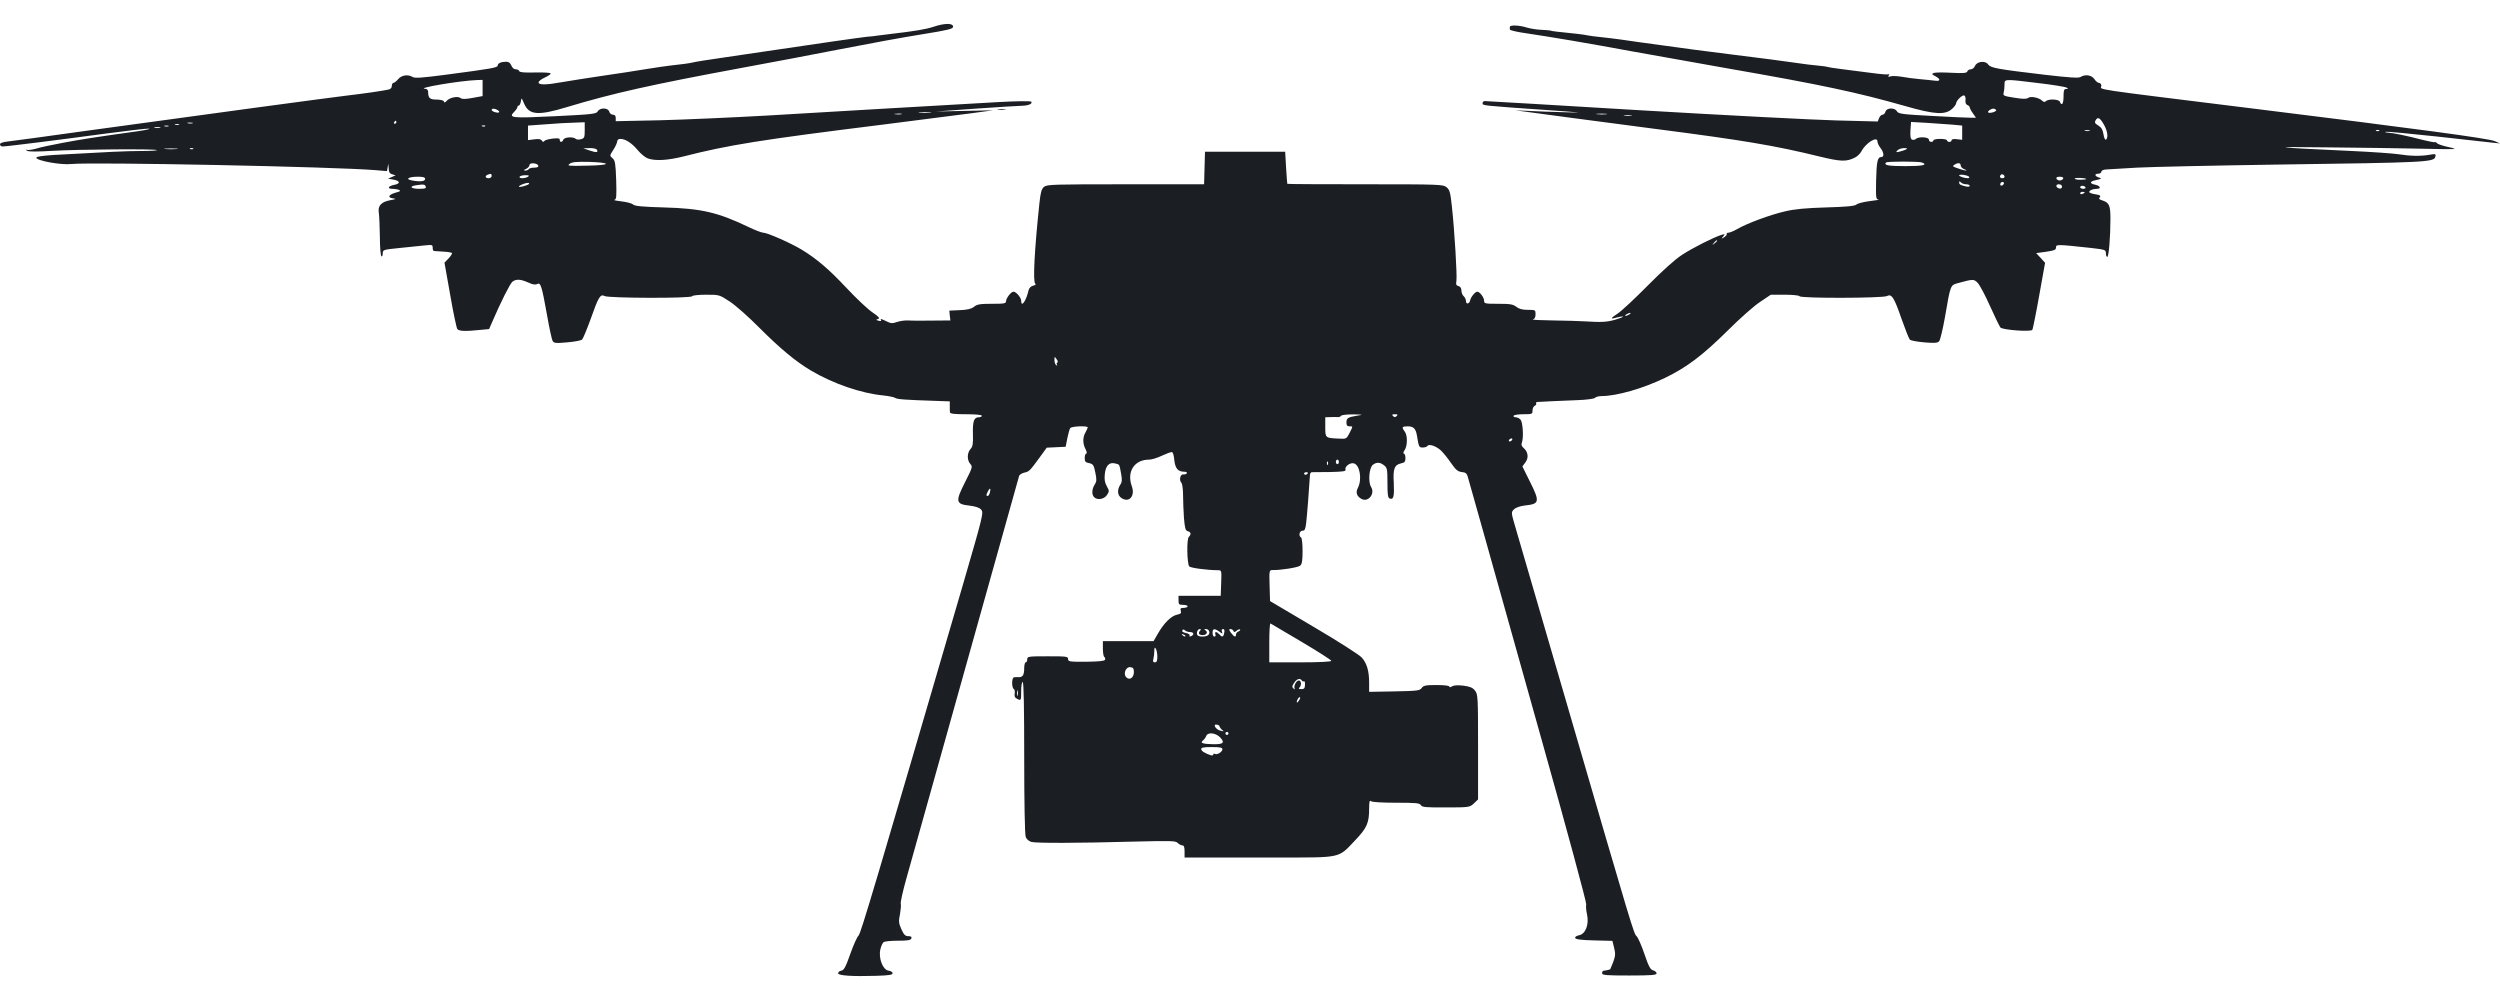
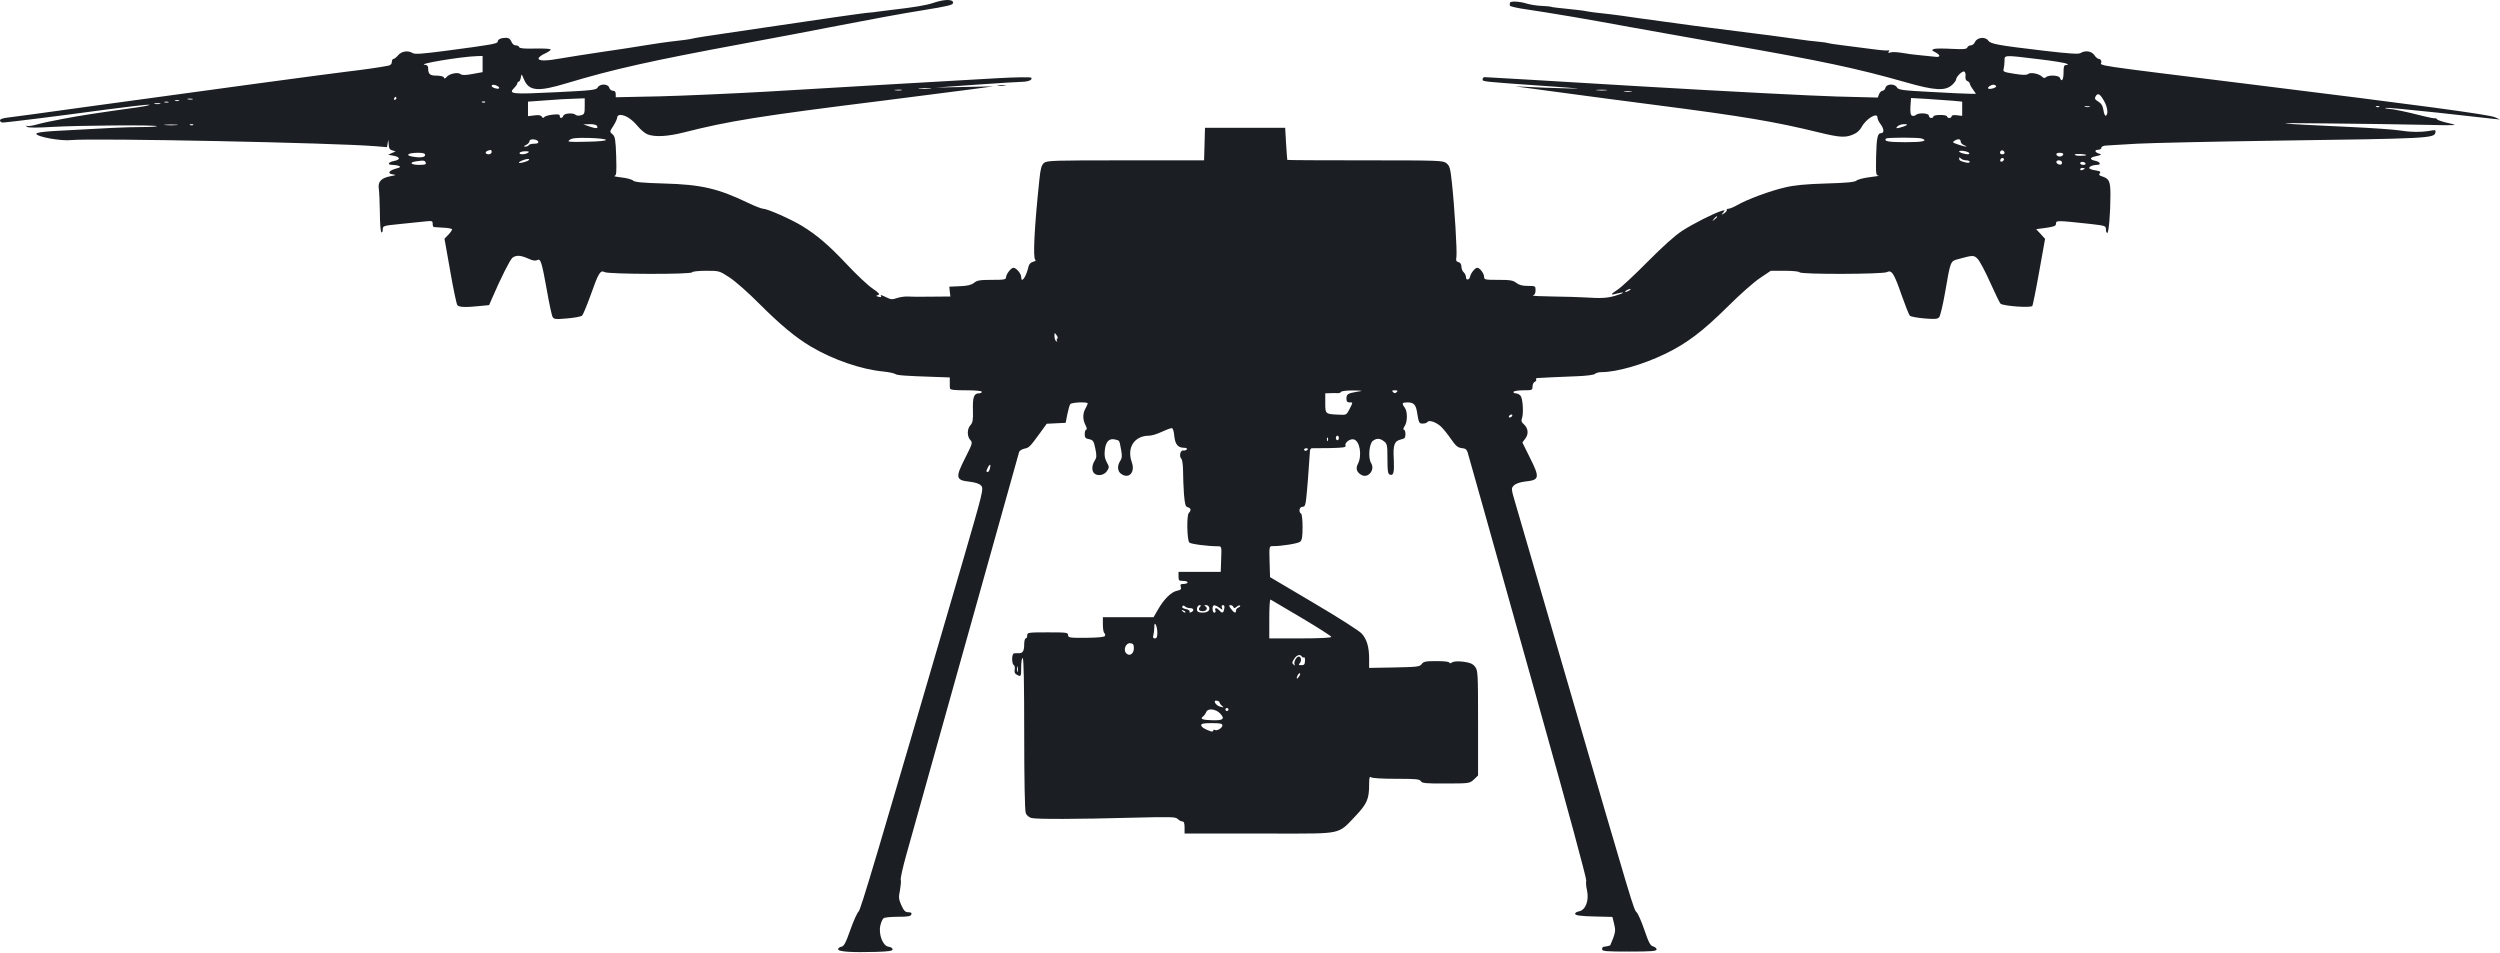
- <svg xmlns="http://www.w3.org/2000/svg" version="1.0" preserveAspectRatio="xMidYMid meet" viewBox="176 720.01 1652.5 629.36" width="250" height="100">
-   <g transform="translate(0,2000) scale(0.1,-0.1)" fill="#1b1e23" stroke="none">
-     <path d="M7930 12781 c-47 -16 -124 -29 -280 -47 -19 -2 -55 -7 -80 -10 -25 -4 -61 -8 -80 -9 -38 -4 -315 -43 -695 -100 -16 -3 -123 -18 -237 -35 -113 -16 -212 -32 -220 -35 -12 -4 -78 -13 -153 -21 -16 -1 -84 -12 -150 -22 -66 -11 -201 -32 -300 -46 -99 -15 -217 -33 -261 -41 -104 -19 -154 -19 -154 -2 0 8 18 22 40 32 22 10 40 22 40 27 0 6 -44 8 -102 7 -72 -2 -103 1 -106 9 -2 7 -12 12 -23 12 -12 0 -23 10 -29 25 -7 17 -17 25 -34 25 -34 0 -56 -10 -56 -25 0 -14 -41 -21 -344 -61 -153 -20 -204 -24 -218 -15 -31 19 -73 13 -96 -14 -12 -14 -26 -25 -32 -25 -5 0 -10 -9 -10 -20 0 -12 -8 -21 -22 -24 -49 -10 -159 -26 -278 -40 -126 -15 -939 -125 -1745 -236 -242 -34 -464 -64 -492 -67 -35 -4 -53 -10 -53 -19 0 -8 8 -14 18 -14 27 0 385 45 687 86 142 19 268 33 280 32 11 -2 -18 -9 -65 -16 -294 -41 -389 -56 -505 -78 -71 -13 -150 -30 -175 -38 -25 -7 -52 -11 -60 -9 -13 4 -13 3 0 -6 10 -6 69 -6 165 0 171 10 683 14 692 5 4 -3 -43 -6 -103 -6 -98 0 -220 -6 -576 -26 -77 -5 -118 -11 -118 -18 0 -20 163 -50 233 -42 136 14 1747 -18 2014 -41 l71 -6 5 29 c4 26 4 25 6 -7 1 -29 6 -38 24 -43 l22 -7 -25 -11 -25 -11 34 -6 c47 -8 50 -27 6 -35 -40 -8 -48 -26 -11 -26 13 0 33 -3 43 -7 14 -6 10 -10 -21 -18 -48 -14 -57 -32 -19 -38 24 -3 22 -5 -16 -12 -61 -11 -85 -37 -77 -84 3 -20 6 -91 7 -159 0 -67 5 -124 10 -128 5 -3 9 6 9 19 0 24 3 25 113 36 61 6 136 14 165 17 48 5 52 4 52 -15 0 -12 3 -21 8 -22 4 0 31 -2 60 -4 29 -1 56 -6 59 -9 4 -3 -6 -19 -21 -35 l-28 -29 38 -214 c20 -117 42 -219 47 -225 11 -14 54 -16 147 -6 l63 6 20 46 c59 137 119 255 134 267 25 19 54 17 104 -5 30 -14 48 -17 60 -10 23 12 30 -12 65 -206 14 -82 31 -158 36 -169 9 -16 18 -18 96 -11 48 4 93 12 100 19 6 6 31 66 55 132 53 150 65 171 94 155 28 -14 569 -16 578 -1 3 6 45 10 93 10 87 0 87 0 157 -46 39 -26 126 -103 194 -172 140 -140 239 -222 341 -283 147 -87 332 -151 480 -165 36 -4 70 -11 77 -16 12 -9 60 -13 275 -20 l86 -3 0 -30 c0 -16 0 -36 1 -42 1 -10 29 -13 106 -13 63 0 105 -4 105 -10 0 -5 -8 -10 -19 -10 -33 0 -42 -24 -40 -109 2 -66 -1 -85 -16 -101 -23 -25 -24 -74 -1 -99 16 -17 14 -23 -35 -120 -65 -128 -62 -145 29 -155 40 -5 65 -13 77 -26 18 -20 14 -35 -119 -493 -576 -1972 -677 -2313 -691 -2323 -8 -6 -33 -60 -54 -120 -31 -88 -43 -110 -60 -112 -11 -2 -21 -9 -21 -17 0 -16 93 -22 256 -17 80 3 104 6 104 17 0 8 -12 15 -26 17 -38 4 -68 81 -55 140 5 22 15 45 23 49 7 5 50 9 94 9 63 0 83 3 88 15 4 11 -2 15 -20 15 -20 0 -29 9 -46 46 -18 41 -19 53 -9 100 5 30 8 60 5 68 -3 8 13 81 36 163 105 376 742 2650 746 2664 2 9 18 19 34 23 32 6 37 11 104 103 l45 62 63 3 62 3 11 56 c6 30 15 61 19 67 8 13 116 17 116 5 -1 -5 -7 -19 -15 -33 -19 -33 -19 -74 0 -110 9 -17 11 -30 5 -30 -5 0 -10 -13 -10 -29 0 -24 5 -30 29 -34 26 -6 31 -12 41 -62 10 -48 9 -60 -4 -80 -19 -29 -21 -66 -4 -83 22 -22 66 -14 85 14 16 24 16 28 -2 60 -13 24 -16 46 -12 80 6 55 29 78 67 69 32 -8 28 -3 40 -65 8 -43 7 -58 -5 -76 -22 -34 -19 -71 8 -88 51 -34 92 14 68 79 -34 96 17 175 115 175 16 0 53 11 82 25 30 14 60 25 67 25 8 0 14 -19 17 -52 6 -56 24 -78 66 -78 13 0 20 -4 17 -10 -4 -6 -14 -9 -23 -8 -20 4 -30 -38 -13 -55 6 -6 11 -43 11 -81 0 -39 3 -108 6 -153 6 -68 10 -82 25 -86 22 -6 24 -21 7 -38 -15 -13 -12 -177 3 -195 8 -10 122 -25 189 -25 25 0 25 0 22 -85 l-3 -84 -140 0 -139 0 0 -30 c0 -27 3 -30 30 -30 17 0 30 -4 30 -10 0 -5 -12 -10 -26 -10 -20 0 -24 -4 -19 -19 5 -15 0 -21 -25 -26 -38 -8 -86 -55 -125 -123 l-30 -52 -167 0 -168 0 0 -49 c0 -28 4 -52 10 -56 5 -3 7 -11 4 -18 -3 -8 -40 -12 -124 -13 -110 -1 -120 1 -120 18 0 17 -11 18 -135 18 -128 0 -135 -1 -135 -20 0 -11 -4 -20 -10 -20 -5 0 -10 -17 -10 -37 0 -46 -9 -61 -35 -61 -11 1 -26 0 -32 -1 -16 -1 -17 -67 -2 -77 6 -3 9 -17 6 -31 -3 -16 1 -27 14 -33 28 -15 29 -14 29 50 0 33 4 60 10 60 7 0 10 -173 10 -499 0 -297 4 -510 10 -525 5 -15 21 -28 37 -33 34 -9 307 -8 675 2 248 6 279 6 293 -9 9 -9 23 -16 31 -16 10 0 14 -12 14 -40 l0 -40 118 0 c64 0 285 0 490 0 435 0 405 -7 519 113 79 83 93 115 93 211 0 46 3 56 13 48 7 -6 74 -10 166 -10 131 0 155 -2 163 -16 7 -13 32 -16 166 -15 155 0 157 1 185 27 l27 26 0 347 c0 332 -1 347 -20 372 -16 20 -33 27 -77 33 -37 4 -63 3 -75 -5 -11 -7 -18 -7 -18 -1 0 6 -34 10 -84 10 -73 0 -87 -3 -99 -20 -12 -17 -28 -19 -180 -22 l-167 -3 0 60 c0 78 -15 129 -49 167 -15 17 -157 108 -317 202 l-289 171 -3 103 c-3 100 -2 102 20 102 56 -1 167 17 182 29 12 10 16 32 16 97 0 45 -4 86 -10 89 -18 11 -11 45 9 45 16 0 20 10 25 53 5 41 19 216 25 318 1 9 7 17 14 16 6 0 60 1 119 1 84 2 106 5 102 15 -8 21 31 50 56 42 39 -12 54 -106 26 -161 -17 -31 -8 -57 24 -74 44 -24 91 35 63 79 -21 33 -13 129 12 147 25 19 48 17 74 -4 20 -15 22 -26 22 -115 0 -80 3 -99 15 -104 25 -10 31 13 27 101 -6 96 4 121 47 131 25 5 30 11 30 36 0 16 -5 29 -11 29 -5 0 -3 10 5 22 20 28 21 98 1 124 -21 28 -18 34 19 34 39 0 54 -14 62 -61 12 -76 14 -79 39 -79 13 0 27 5 30 10 10 16 57 0 89 -29 15 -14 46 -52 67 -83 32 -46 45 -57 71 -60 24 -2 33 -9 39 -28 4 -14 50 -178 103 -365 52 -187 228 -814 391 -1394 163 -579 293 -1061 290 -1071 -3 -10 -1 -39 5 -65 15 -67 -9 -130 -52 -139 -18 -3 -28 -11 -26 -18 3 -9 39 -14 125 -16 l121 -3 11 -45 c10 -39 9 -54 -5 -93 -10 -25 -19 -47 -20 -49 -2 -3 -28 -9 -46 -11 -5 -1 -8 -8 -8 -16 0 -13 27 -15 180 -15 147 0 180 3 180 14 0 8 -10 16 -22 20 -19 4 -30 25 -58 107 -19 57 -43 110 -52 119 -19 18 -19 16 -458 1525 -171 589 -325 1117 -342 1174 -30 102 -30 103 -11 122 12 12 40 22 74 26 96 10 99 24 30 161 l-48 97 20 27 c23 30 18 69 -12 95 -14 12 -17 22 -11 37 12 32 6 132 -9 150 -8 9 -22 16 -33 16 -10 0 -16 5 -13 10 3 6 33 10 66 10 56 0 59 1 59 25 0 14 7 28 15 31 8 4 12 10 9 15 -3 5 1 10 8 10 20 2 141 7 261 12 63 2 113 9 119 15 7 7 26 12 44 12 100 0 274 50 419 120 143 69 247 147 414 312 80 80 177 166 216 191 l70 47 92 0 c50 0 95 -4 98 -10 9 -15 550 -13 577 1 32 17 48 -8 98 -153 24 -68 48 -128 54 -135 6 -6 49 -14 96 -18 70 -6 88 -4 98 8 7 8 24 79 38 158 38 220 35 212 91 227 95 26 100 26 125 1 13 -13 50 -82 82 -154 32 -71 63 -135 69 -142 16 -16 202 -30 211 -15 3 5 24 107 45 226 l39 217 -29 32 -30 32 66 9 c54 8 65 12 65 28 0 22 9 21 233 -3 93 -11 97 -12 97 -35 0 -13 4 -24 9 -24 10 0 21 131 21 251 0 92 -8 108 -58 124 -17 5 -20 10 -12 20 8 10 1 14 -30 19 -22 3 -40 10 -40 15 0 11 25 21 51 21 30 0 22 20 -11 27 -37 7 -39 21 -2 29 45 10 48 12 25 19 -28 9 -30 25 -3 25 11 0 20 6 20 13 0 8 14 14 33 15 17 1 109 6 202 12 94 5 505 14 915 20 1017 14 1051 16 1058 54 4 17 0 18 -39 11 -57 -10 -128 -9 -208 4 -36 5 -173 15 -305 21 -542 25 -565 29 -161 24 215 -2 498 -6 630 -9 236 -5 239 -5 170 11 -38 8 -73 20 -76 25 -3 6 -10 9 -15 7 -5 -1 -38 5 -74 14 -117 30 -204 48 -235 49 -16 1 -23 3 -14 6 8 2 159 -12 335 -31 175 -20 342 -38 369 -41 l50 -5 -34 15 c-39 18 -519 82 -1586 214 -1128 140 -1015 123 -1015 152 0 10 -7 19 -15 19 -8 0 -22 11 -31 25 -18 27 -60 34 -92 14 -13 -8 -73 -4 -237 15 -313 37 -357 45 -373 68 -19 27 -73 21 -87 -9 -5 -13 -18 -23 -28 -23 -10 0 -20 -6 -23 -14 -4 -11 -25 -13 -104 -9 -54 3 -107 3 -117 -1 -16 -7 -15 -9 10 -22 37 -20 34 -35 -5 -29 -18 2 -62 7 -98 10 -36 3 -90 10 -121 16 -31 5 -64 6 -74 2 -14 -5 -16 -3 -10 7 5 7 4 11 -1 7 -5 -3 -56 1 -114 9 -58 7 -145 19 -195 25 -49 6 -93 13 -97 15 -3 2 -33 6 -65 9 -32 3 -87 9 -123 15 -82 12 -271 37 -420 55 -118 14 -385 49 -640 85 -80 12 -161 23 -180 25 -113 12 -147 17 -160 20 -8 2 -40 7 -70 10 -126 13 -165 17 -171 21 -3 1 -30 4 -60 5 -30 1 -73 8 -97 15 -50 16 -112 18 -112 4 0 -5 0 -13 0 -17 -1 -4 34 -13 77 -20 226 -34 430 -69 723 -123 179 -32 469 -84 645 -115 614 -107 852 -158 1165 -247 201 -58 269 -61 315 -18 14 13 25 29 25 35 0 17 40 57 53 52 7 -2 11 -16 9 -30 -2 -18 2 -29 12 -33 9 -3 16 -11 16 -16 0 -5 9 -23 21 -39 l20 -29 -38 0 c-21 0 -136 5 -256 12 -194 10 -219 14 -228 30 -14 26 -69 25 -76 -2 -3 -11 -12 -20 -19 -20 -8 0 -18 -10 -23 -22 l-9 -23 -273 7 c-151 4 -732 34 -1292 67 -560 34 -1025 61 -1033 61 -8 0 -14 -6 -14 -14 0 -16 -11 -15 435 -46 223 -16 243 -18 115 -14 -85 2 -195 6 -245 9 l-90 4 75 -10 c41 -5 172 -23 290 -39 118 -16 375 -50 570 -75 572 -74 782 -109 1075 -181 144 -35 180 -36 237 -7 15 7 34 26 42 41 29 56 106 103 106 65 0 -10 9 -29 20 -43 23 -30 26 -60 5 -60 -25 0 -31 -31 -34 -157 -2 -113 -1 -123 16 -124 10 -1 -15 -5 -56 -10 -41 -5 -81 -15 -90 -23 -12 -10 -63 -15 -201 -19 -133 -4 -209 -11 -271 -26 -97 -22 -253 -80 -316 -117 -23 -13 -49 -24 -58 -24 -9 0 -14 -4 -11 -8 2 -4 -5 -14 -17 -22 -21 -12 -21 -12 -7 5 14 17 13 17 -10 11 -50 -15 -189 -85 -261 -132 -47 -30 -131 -106 -229 -205 -85 -86 -174 -169 -198 -184 -49 -32 -50 -39 -2 -25 19 5 36 8 38 5 2 -2 -21 -11 -51 -20 -55 -16 -92 -18 -202 -11 -33 2 -127 5 -210 6 -82 1 -142 4 -132 7 11 3 17 14 17 34 0 28 -1 29 -51 29 -36 0 -58 6 -76 20 -22 17 -41 20 -119 20 -87 0 -94 1 -94 20 0 22 -29 60 -45 60 -14 0 -42 -34 -47 -56 -4 -25 -28 -30 -28 -6 0 11 -7 25 -15 32 -8 7 -15 24 -15 37 0 16 -7 27 -19 30 -16 4 -18 11 -14 36 5 36 -12 324 -30 490 -10 95 -15 111 -36 128 -22 18 -47 19 -537 19 -283 0 -515 1 -515 3 -1 1 -4 49 -8 107 l-6 105 -265 0 -265 0 -3 -107 -3 -108 -518 0 c-479 0 -520 -1 -540 -17 -17 -15 -23 -36 -31 -113 -33 -312 -43 -517 -27 -527 7 -4 2 -9 -13 -13 -16 -4 -27 -15 -31 -30 -16 -71 -49 -118 -49 -70 0 21 -33 60 -51 60 -16 0 -48 -42 -49 -62 0 -16 -11 -18 -94 -18 -77 0 -98 -3 -118 -20 -18 -14 -44 -20 -94 -22 l-69 -3 3 -32 4 -33 -119 -1 c-65 -1 -137 -1 -160 1 -23 1 -57 -4 -76 -11 -29 -10 -39 -9 -67 5 -38 18 -43 20 -36 7 4 -5 -4 -7 -16 -3 -19 5 -20 6 -4 12 14 4 6 14 -38 44 -31 21 -106 92 -167 157 -120 128 -200 196 -300 257 -73 44 -227 112 -254 112 -10 0 -52 16 -94 36 -206 99 -314 124 -564 131 -140 4 -192 9 -202 19 -8 8 -42 17 -77 21 -35 4 -56 9 -47 10 14 3 15 20 12 131 -4 110 -7 129 -24 144 -20 17 -20 17 6 57 14 22 25 47 25 56 0 8 9 15 20 15 34 0 76 -27 115 -74 20 -24 50 -49 67 -55 50 -18 132 -13 236 13 298 76 503 109 1322 211 245 31 508 65 585 75 l140 19 -190 -4 -190 -4 265 19 c146 10 283 19 305 19 43 1 71 13 62 27 -3 5 -100 4 -224 -3 -422 -24 -1112 -64 -1528 -89 -231 -13 -549 -27 -707 -31 l-288 -6 0 21 c0 15 -6 22 -19 22 -10 0 -21 9 -24 20 -7 27 -62 28 -76 2 -9 -17 -36 -20 -281 -32 -289 -14 -312 -12 -271 29 12 12 21 26 21 31 0 6 4 10 9 10 5 0 11 12 14 28 4 26 4 26 21 -14 33 -77 92 -82 286 -23 303 91 552 147 1156 259 181 33 475 89 654 124 179 35 418 79 533 97 179 29 207 36 207 51 0 24 -56 24 -130 -1z m-2980 -404 l0 -54 -66 -12 c-49 -9 -69 -9 -80 -1 -17 15 -74 3 -92 -19 -10 -12 -15 -13 -18 -3 -3 7 -24 12 -49 12 -44 0 -55 10 -55 51 0 11 -7 19 -17 20 -75 3 228 54 340 58 l37 1 0 -53z m10283 32 c95 -11 179 -25 187 -30 13 -7 12 -8 -2 -9 -15 0 -18 -9 -18 -50 0 -48 -12 -66 -24 -35 -6 18 -76 21 -93 4 -7 -7 -15 -6 -25 4 -20 20 -76 31 -92 18 -10 -8 -34 -8 -90 1 -71 11 -77 14 -72 32 3 12 6 36 6 54 0 39 -7 39 223 11z m-10183 -179 c8 -5 12 -11 9 -14 -7 -8 -49 5 -49 15 0 12 21 11 40 -1z m9904 1 c7 -10 -43 -25 -52 -16 -7 7 18 25 35 25 6 0 14 -4 17 -9z m-7047 -18 c-20 -2 -52 -2 -70 0 -17 2 0 4 38 4 39 0 53 -2 32 -4z m-189 -10 c-10 -2 -28 -2 -40 0 -13 2 -5 4 17 4 22 1 32 -1 23 -4z m4660 0 c-15 -2 -42 -2 -60 0 -18 2 -6 4 27 4 33 0 48 -2 33 -4z m165 -10 c-13 -2 -33 -2 -45 0 -13 2 -3 4 22 4 25 0 35 -2 23 -4z m3124 -59 c24 -41 30 -89 13 -99 -5 -3 -13 12 -16 36 -5 30 -14 45 -35 58 -22 13 -25 20 -17 34 14 25 29 17 55 -29z m-11287 16 c0 -5 -5 -10 -11 -10 -5 0 -7 5 -4 10 3 6 8 10 11 10 2 0 4 -4 4 -10z m-1347 -7 c-7 -2 -21 -2 -30 0 -10 3 -4 5 12 5 17 0 24 -2 18 -5z m2592 -46 c0 -47 -2 -53 -25 -59 -13 -4 -29 -3 -34 2 -16 16 -76 12 -82 -5 -8 -19 -24 -20 -24 -1 0 10 -11 12 -47 8 -27 -3 -51 -10 -55 -16 -6 -8 -11 -7 -17 3 -6 10 -21 12 -50 8 l-41 -5 0 48 0 48 83 6 c113 9 172 12 237 14 l55 2 0 -53z m9043 37 l62 -6 0 -47 0 -47 -35 4 c-21 3 -35 0 -35 -7 0 -6 -7 -11 -15 -11 -8 0 -15 5 -15 10 0 6 -20 10 -45 10 -25 0 -45 -4 -45 -10 0 -5 -7 -10 -15 -10 -8 0 -15 7 -15 15 0 18 -70 21 -86 5 -6 -6 -17 -8 -25 -5 -10 4 -13 20 -11 61 l4 56 106 -6 c59 -4 135 -9 170 -12z m-11725 -1 c-7 -2 -19 -2 -25 0 -7 3 -2 5 12 5 14 0 19 -2 13 -5z m-70 -10 c-7 -2 -19 -2 -25 0 -7 3 -2 5 12 5 14 0 19 -2 13 -5z m2094 1 c-3 -3 -12 -4 -19 -1 -8 3 -5 6 6 6 11 1 17 -2 13 -5z m-2149 -11 c-10 -2 -26 -2 -35 0 -10 3 -2 5 17 5 19 0 27 -2 18 -5z m12755 -20 c-7 -2 -21 -2 -30 0 -10 3 -4 5 12 5 17 0 24 -2 18 -5z m1914 1 c-3 -3 -12 -4 -19 -1 -8 3 -5 6 6 6 11 1 17 -2 13 -5z m-14559 -121 c-21 -2 -55 -2 -75 0 -21 2 -4 4 37 4 41 0 58 -2 38 -4z m109 1 c-3 -3 -12 -4 -19 -1 -8 3 -5 6 6 6 11 1 17 -2 13 -5z m2668 -5 c12 -19 -3 -21 -47 -6 l-43 15 42 1 c23 1 45 -4 48 -10z m8655 2 c-8 -5 -28 -11 -43 -15 -25 -6 -27 -5 -15 8 7 8 27 15 43 15 21 0 26 -2 15 -8z m-8595 -96 c0 -6 -52 -11 -130 -12 -118 -3 -128 -1 -110 12 15 12 43 15 130 13 65 -2 110 -7 110 -13z m8699 9 c42 -16 5 -24 -108 -24 -114 0 -147 6 -129 24 8 8 216 8 237 0z m-9146 -21 c2 -9 -7 -13 -27 -13 -16 0 -33 -4 -36 -10 -3 -5 -14 -10 -23 -9 -13 0 -12 3 6 11 12 6 22 17 22 25 0 18 52 14 58 -4z m9402 2 c0 -9 10 -20 23 -25 33 -13 9 -12 -32 2 -47 16 -48 17 -31 28 22 14 40 12 40 -5z m-9710 -70 c0 -8 -9 -15 -20 -15 -22 0 -27 15 -7 23 21 9 27 7 27 -8z m9766 -6 c3 -5 -1 -9 -8 -9 -23 0 -58 12 -58 19 0 10 59 1 66 -10z m234 0 c0 -5 -7 -9 -15 -9 -15 0 -20 12 -9 23 8 8 24 -1 24 -14z m-9760 1 c-20 -13 -63 -13 -55 0 3 6 21 10 38 10 24 0 28 -3 17 -10z m-680 -15 c0 -16 -34 -20 -90 -9 -44 9 -18 24 43 24 35 0 47 -4 47 -15z m10828 3 c-3 -7 -13 -13 -23 -13 -10 0 -20 6 -22 13 -3 7 5 12 22 12 17 0 25 -5 23 -12z m152 -4 c0 -2 -18 -4 -41 -4 -22 0 -38 4 -35 8 5 8 76 4 76 -4z m-793 -34 c13 0 23 -5 23 -10 0 -6 -11 -8 -27 -4 -36 9 -43 13 -43 27 0 8 3 8 12 -1 7 -7 22 -12 35 -12z m244 -3 c-13 -13 -26 -3 -16 12 3 6 11 8 17 5 6 -4 6 -10 -1 -17z m-9746 4 c-12 -10 -65 -24 -65 -16 0 7 40 24 60 24 8 1 10 -2 5 -8z m-681 -16 c4 -12 -4 -15 -44 -15 -53 0 -69 16 -22 23 52 8 60 7 66 -8z m10816 -1 c0 -9 -7 -14 -17 -12 -25 5 -28 28 -4 28 12 0 21 -6 21 -16z m155 -4 c3 -5 -3 -10 -14 -10 -12 0 -21 5 -21 10 0 6 6 10 14 10 8 0 18 -4 21 -10z m-5 -34 c0 -2 -7 -6 -15 -10 -8 -3 -15 -1 -15 4 0 6 7 10 15 10 8 0 15 -2 15 -4z m-2430 -320 c0 -2 -8 -10 -17 -17 -16 -13 -17 -12 -4 4 13 16 21 21 21 13z m-580 -486 c-8 -5 -19 -10 -25 -10 -5 0 -3 5 5 10 8 5 20 10 25 10 6 0 3 -5 -5 -10z m-3781 -318 c-5 -2 -6 -9 -3 -14 4 -7 2 -8 -4 -4 -7 4 -12 19 -12 34 0 25 1 25 14 6 8 -10 10 -21 5 -22z m1979 -352 c-60 -10 -68 -16 -68 -46 0 -17 5 -24 20 -24 24 0 24 3 0 -45 -20 -38 -20 -39 -72 -36 -88 4 -88 4 -88 77 l0 64 33 1 c17 1 39 1 49 0 9 -1 19 3 23 9 3 5 37 9 78 9 70 -1 71 -2 25 -9z m264 -2 c-9 -9 -15 -9 -24 0 -9 9 -7 12 12 12 19 0 21 -3 12 -12z m763 -158 c-3 -5 -11 -10 -16 -10 -6 0 -7 5 -4 10 3 6 11 10 16 10 6 0 7 -4 4 -10z m-1145 -145 c0 -8 -4 -15 -10 -15 -5 0 -10 7 -10 15 0 8 5 15 10 15 6 0 10 -7 10 -15z m-73 -17 c-3 -8 -6 -5 -6 6 -1 11 2 17 5 13 3 -3 4 -12 1 -19z m-133 -60 c-3 -4 -9 -8 -15 -8 -5 0 -9 4 -9 8 0 5 7 9 15 9 8 0 12 -4 9 -9z m-2101 -126 c-3 -12 -9 -22 -14 -22 -12 0 -11 7 2 32 13 25 20 19 12 -10z m2060 -986 c108 -64 197 -121 197 -126 0 -6 -81 -10 -205 -10 l-205 0 0 131 c0 71 3 128 8 126 4 -2 96 -57 205 -121z m-735 64 c25 0 27 -20 2 -28 -7 -3 -10 0 -7 5 4 6 -7 13 -24 17 -18 3 -28 10 -24 17 5 8 10 8 18 0 6 -6 22 -11 35 -11z m63 7 c-13 -16 -5 -27 20 -27 24 0 35 20 18 31 -11 7 -11 9 2 9 21 0 31 -24 16 -39 -14 -14 -64 -14 -72 -1 -9 15 1 40 16 40 8 0 9 -4 0 -13z m129 -4 c22 -16 23 -16 17 0 -4 11 -1 17 7 17 9 0 12 -8 8 -25 -5 -29 -14 -31 -32 -10 -7 8 -17 15 -22 15 -6 0 -8 -7 -4 -15 3 -8 0 -15 -7 -15 -7 0 -12 11 -12 25 0 29 11 31 45 8z m93 5 c3 -10 8 -10 21 1 9 8 19 11 23 8 3 -4 -2 -9 -11 -13 -9 -3 -16 -12 -16 -20 0 -21 -13 -16 -33 11 -15 20 -15 25 -3 25 8 0 16 -6 19 -12z m-318 -36 c-3 -3 -11 0 -18 7 -9 10 -8 11 6 5 10 -3 15 -9 12 -12z m-185 -134 c0 -28 -4 -38 -16 -38 -12 0 -15 6 -10 23 3 12 6 36 6 52 0 23 3 27 10 15 5 -8 10 -32 10 -52z m-155 -102 c0 -37 -28 -57 -50 -35 -23 23 -3 72 28 67 17 -2 22 -10 22 -32z m1110 -56 c4 -6 10 -8 14 -5 5 2 8 -8 7 -24 -1 -23 -6 -28 -24 -28 -17 0 -20 3 -13 10 16 16 13 47 -4 47 -17 0 -36 -39 -27 -55 3 -5 -1 -5 -8 2 -11 10 -10 17 4 37 17 27 40 34 51 16z m-1878 -97 c-3 -10 -5 -4 -5 12 0 17 2 24 5 18 2 -7 2 -21 0 -30z m1861 -33 c-7 -10 -14 -18 -15 -16 -6 6 9 36 18 36 5 0 4 -9 -3 -20z m-526 -175 c1 -5 8 -15 17 -22 13 -10 11 -11 -14 -4 -31 8 -51 46 -20 39 9 -1 16 -7 17 -13z m58 -45 c0 -5 -4 -10 -10 -10 -5 0 -10 5 -10 10 0 6 5 10 10 10 6 0 10 -4 10 -10z m-54 -27 c32 -35 20 -46 -51 -44 -66 1 -85 9 -63 25 8 6 17 19 21 29 10 27 63 22 93 -10z m14 -78 c0 -17 -36 -39 -50 -30 -6 3 -10 2 -10 -4 0 -6 -8 -8 -17 -5 -39 13 -63 28 -63 41 0 10 18 13 70 13 55 0 70 -3 70 -15z" />
-     <path d="M8358 12233 c12 -2 32 -2 45 0 12 2 2 4 -23 4 -25 0 -35 -2 -22 -4z" />
+ <svg xmlns="http://www.w3.org/2000/svg" version="1.0" width="400" height="152.341" viewBox="0 0 2666.667 1523.411" preserveAspectRatio="xMidYMid meet" id="svg120">
+   <defs id="defs124" />
+   <g transform="matrix(0.2420575,0,0,-0.2420575,-1092.688,3098.306)" id="g118" style="fill:#1b1e23">
+     <path d="m 7930,12781 c -47,-16 -124,-29 -280,-47 -19,-2 -55,-7 -80,-10 -25,-4 -61,-8 -80,-9 -38,-4 -315,-43 -695,-100 -16,-3 -123,-18 -237,-35 -113,-16 -212,-32 -220,-35 -12,-4 -78,-13 -153,-21 -16,-1 -84,-12 -150,-22 -66,-11 -201,-32 -300,-46 -99,-15 -217,-33 -261,-41 -104,-19 -154,-19 -154,-2 0,8 18,22 40,32 22,10 40,22 40,27 0,6 -44,8 -102,7 -72,-2 -103,1 -106,9 -2,7 -12,12 -23,12 -12,0 -23,10 -29,25 -7,17 -17,25 -34,25 -34,0 -56,-10 -56,-25 0,-14 -41,-21 -344,-61 -153,-20 -204,-24 -218,-15 -31,19 -73,13 -96,-14 -12,-14 -26,-25 -32,-25 -5,0 -10,-9 -10,-20 0,-12 -8,-21 -22,-24 -49,-10 -159,-26 -278,-40 -126,-15 -939,-125 -1745,-236 -242,-34 -464,-64 -492,-67 -35,-4 -53,-10 -53,-19 0,-8 8,-14 18,-14 27,0 385,45 687,86 142,19 268,33 280,32 11,-2 -18,-9 -65,-16 -294,-41 -389,-56 -505,-78 -71,-13 -150,-30 -175,-38 -25,-7 -52,-11 -60,-9 -13,4 -13,3 0,-6 10,-6 69,-6 165,0 171,10 683,14 692,5 4,-3 -43,-6 -103,-6 -98,0 -220,-6 -576,-26 -77,-5 -118,-11 -118,-18 0,-20 163,-50 233,-42 136,14 1747,-18 2014,-41 l 71,-6 5,29 c 4,26 4,25 6,-7 1,-29 6,-38 24,-43 l 22,-7 -25,-11 -25,-11 34,-6 c 47,-8 50,-27 6,-35 -40,-8 -48,-26 -11,-26 13,0 33,-3 43,-7 14,-6 10,-10 -21,-18 -48,-14 -57,-32 -19,-38 24,-3 22,-5 -16,-12 -61,-11 -85,-37 -77,-84 3,-20 6,-91 7,-159 0,-67 5,-124 10,-128 5,-3 9,6 9,19 0,24 3,25 113,36 61,6 136,14 165,17 48,5 52,4 52,-15 0,-12 3,-21 8,-22 4,0 31,-2 60,-4 29,-1 56,-6 59,-9 4,-3 -6,-19 -21,-35 l -28,-29 38,-214 c 20,-117 42,-219 47,-225 11,-14 54,-16 147,-6 l 63,6 20,46 c 59,137 119,255 134,267 25,19 54,17 104,-5 30,-14 48,-17 60,-10 23,12 30,-12 65,-206 14,-82 31,-158 36,-169 9,-16 18,-18 96,-11 48,4 93,12 100,19 6,6 31,66 55,132 53,150 65,171 94,155 28,-14 569,-16 578,-1 3,6 45,10 93,10 87,0 87,0 157,-46 39,-26 126,-103 194,-172 140,-140 239,-222 341,-283 147,-87 332,-151 480,-165 36,-4 70,-11 77,-16 12,-9 60,-13 275,-20 l 86,-3 v -30 c 0,-16 0,-36 1,-42 1,-10 29,-13 106,-13 63,0 105,-4 105,-10 0,-5 -8,-10 -19,-10 -33,0 -42,-24 -40,-109 2,-66 -1,-85 -16,-101 -23,-25 -24,-74 -1,-99 16,-17 14,-23 -35,-120 -65,-128 -62,-145 29,-155 40,-5 65,-13 77,-26 18,-20 14,-35 -119,-493 -576,-1972 -677,-2313 -691,-2323 -8,-6 -33,-60 -54,-120 -31,-88 -43,-110 -60,-112 -11,-2 -21,-9 -21,-17 0,-16 93,-22 256,-17 80,3 104,6 104,17 0,8 -12,15 -26,17 -38,4 -68,81 -55,140 5,22 15,45 23,49 7,5 50,9 94,9 63,0 83,3 88,15 4,11 -2,15 -20,15 -20,0 -29,9 -46,46 -18,41 -19,53 -9,100 5,30 8,60 5,68 -3,8 13,81 36,163 105,376 742,2650 746,2664 2,9 18,19 34,23 32,6 37,11 104,103 l 45,62 63,3 62,3 11,56 c 6,30 15,61 19,67 8,13 116,17 116,5 -1,-5 -7,-19 -15,-33 -19,-33 -19,-74 0,-110 9,-17 11,-30 5,-30 -5,0 -10,-13 -10,-29 0,-24 5,-30 29,-34 26,-6 31,-12 41,-62 10,-48 9,-60 -4,-80 -19,-29 -21,-66 -4,-83 22,-22 66,-14 85,14 16,24 16,28 -2,60 -13,24 -16,46 -12,80 6,55 29,78 67,69 32,-8 28,-3 40,-65 8,-43 7,-58 -5,-76 -22,-34 -19,-71 8,-88 51,-34 92,14 68,79 -34,96 17,175 115,175 16,0 53,11 82,25 30,14 60,25 67,25 8,0 14,-19 17,-52 6,-56 24,-78 66,-78 13,0 20,-4 17,-10 -4,-6 -14,-9 -23,-8 -20,4 -30,-38 -13,-55 6,-6 11,-43 11,-81 0,-39 3,-108 6,-153 6,-68 10,-82 25,-86 22,-6 24,-21 7,-38 -15,-13 -12,-177 3,-195 8,-10 122,-25 189,-25 25,0 25,0 22,-85 l -3,-84 h -140 -139 v -30 c 0,-27 3,-30 30,-30 17,0 30,-4 30,-10 0,-5 -12,-10 -26,-10 -20,0 -24,-4 -19,-19 5,-15 0,-21 -25,-26 -38,-8 -86,-55 -125,-123 l -30,-52 h -167 -168 v -49 c 0,-28 4,-52 10,-56 5,-3 7,-11 4,-18 -3,-8 -40,-12 -124,-13 -110,-1 -120,1 -120,18 0,17 -11,18 -135,18 -128,0 -135,-1 -135,-20 0,-11 -4,-20 -10,-20 -5,0 -10,-17 -10,-37 0,-46 -9,-61 -35,-61 -11,1 -26,0 -32,-1 -16,-1 -17,-67 -2,-77 6,-3 9,-17 6,-31 -3,-16 1,-27 14,-33 28,-15 29,-14 29,50 0,33 4,60 10,60 7,0 10,-173 10,-499 0,-297 4,-510 10,-525 5,-15 21,-28 37,-33 34,-9 307,-8 675,2 248,6 279,6 293,-9 9,-9 23,-16 31,-16 10,0 14,-12 14,-40 v -40 h 118 c 64,0 285,0 490,0 435,0 405,-7 519,113 79,83 93,115 93,211 0,46 3,56 13,48 7,-6 74,-10 166,-10 131,0 155,-2 163,-16 7,-13 32,-16 166,-15 155,0 157,1 185,27 l 27,26 v 347 c 0,332 -1,347 -20,372 -16,20 -33,27 -77,33 -37,4 -63,3 -75,-5 -11,-7 -18,-7 -18,-1 0,6 -34,10 -84,10 -73,0 -87,-3 -99,-20 -12,-17 -28,-19 -180,-22 l -167,-3 v 60 c 0,78 -15,129 -49,167 -15,17 -157,108 -317,202 l -289,171 -3,103 c -3,100 -2,102 20,102 56,-1 167,17 182,29 12,10 16,32 16,97 0,45 -4,86 -10,89 -18,11 -11,45 9,45 16,0 20,10 25,53 5,41 19,216 25,318 1,9 7,17 14,16 6,0 60,1 119,1 84,2 106,5 102,15 -8,21 31,50 56,42 39,-12 54,-106 26,-161 -17,-31 -8,-57 24,-74 44,-24 91,35 63,79 -21,33 -13,129 12,147 25,19 48,17 74,-4 20,-15 22,-26 22,-115 0,-80 3,-99 15,-104 25,-10 31,13 27,101 -6,96 4,121 47,131 25,5 30,11 30,36 0,16 -5,29 -11,29 -5,0 -3,10 5,22 20,28 21,98 1,124 -21,28 -18,34 19,34 39,0 54,-14 62,-61 12,-76 14,-79 39,-79 13,0 27,5 30,10 10,16 57,0 89,-29 15,-14 46,-52 67,-83 32,-46 45,-57 71,-60 24,-2 33,-9 39,-28 4,-14 50,-178 103,-365 52,-187 228,-814 391,-1394 163,-579 293,-1061 290,-1071 -3,-10 -1,-39 5,-65 15,-67 -9,-130 -52,-139 -18,-3 -28,-11 -26,-18 3,-9 39,-14 125,-16 l 121,-3 11,-45 c 10,-39 9,-54 -5,-93 -10,-25 -19,-47 -20,-49 -2,-3 -28,-9 -46,-11 -5,-1 -8,-8 -8,-16 0,-13 27,-15 180,-15 147,0 180,3 180,14 0,8 -10,16 -22,20 -19,4 -30,25 -58,107 -19,57 -43,110 -52,119 -19,18 -19,16 -458,1525 -171,589 -325,1117 -342,1174 -30,102 -30,103 -11,122 12,12 40,22 74,26 96,10 99,24 30,161 l -48,97 20,27 c 23,30 18,69 -12,95 -14,12 -17,22 -11,37 12,32 6,132 -9,150 -8,9 -22,16 -33,16 -10,0 -16,5 -13,10 3,6 33,10 66,10 56,0 59,1 59,25 0,14 7,28 15,31 8,4 12,10 9,15 -3,5 1,10 8,10 20,2 141,7 261,12 63,2 113,9 119,15 7,7 26,12 44,12 100,0 274,50 419,120 143,69 247,147 414,312 80,80 177,166 216,191 l 70,47 h 92 c 50,0 95,-4 98,-10 9,-15 550,-13 577,1 32,17 48,-8 98,-153 24,-68 48,-128 54,-135 6,-6 49,-14 96,-18 70,-6 88,-4 98,8 7,8 24,79 38,158 38,220 35,212 91,227 95,26 100,26 125,1 13,-13 50,-82 82,-154 32,-71 63,-135 69,-142 16,-16 202,-30 211,-15 3,5 24,107 45,226 l 39,217 -29,32 -30,32 66,9 c 54,8 65,12 65,28 0,22 9,21 233,-3 93,-11 97,-12 97,-35 0,-13 4,-24 9,-24 10,0 21,131 21,251 0,92 -8,108 -58,124 -17,5 -20,10 -12,20 8,10 1,14 -30,19 -22,3 -40,10 -40,15 0,11 25,21 51,21 30,0 22,20 -11,27 -37,7 -39,21 -2,29 45,10 48,12 25,19 -28,9 -30,25 -3,25 11,0 20,6 20,13 0,8 14,14 33,15 17,1 109,6 202,12 94,5 505,14 915,20 1017,14 1051,16 1058,54 4,17 0,18 -39,11 -57,-10 -128,-9 -208,4 -36,5 -173,15 -305,21 -542,25 -565,29 -161,24 215,-2 498,-6 630,-9 236,-5 239,-5 170,11 -38,8 -73,20 -76,25 -3,6 -10,9 -15,7 -5,-1 -38,5 -74,14 -117,30 -204,48 -235,49 -16,1 -23,3 -14,6 8,2 159,-12 335,-31 175,-20 342,-38 369,-41 l 50,-5 -34,15 c -39,18 -519,82 -1586,214 -1128,140 -1015,123 -1015,152 0,10 -7,19 -15,19 -8,0 -22,11 -31,25 -18,27 -60,34 -92,14 -13,-8 -73,-4 -237,15 -313,37 -357,45 -373,68 -19,27 -73,21 -87,-9 -5,-13 -18,-23 -28,-23 -10,0 -20,-6 -23,-14 -4,-11 -25,-13 -104,-9 -54,3 -107,3 -117,-1 -16,-7 -15,-9 10,-22 37,-20 34,-35 -5,-29 -18,2 -62,7 -98,10 -36,3 -90,10 -121,16 -31,5 -64,6 -74,2 -14,-5 -16,-3 -10,7 5,7 4,11 -1,7 -5,-3 -56,1 -114,9 -58,7 -145,19 -195,25 -49,6 -93,13 -97,15 -3,2 -33,6 -65,9 -32,3 -87,9 -123,15 -82,12 -271,37 -420,55 -118,14 -385,49 -640,85 -80,12 -161,23 -180,25 -113,12 -147,17 -160,20 -8,2 -40,7 -70,10 -126,13 -165,17 -171,21 -3,1 -30,4 -60,5 -30,1 -73,8 -97,15 -50,16 -112,18 -112,4 0,-5 0,-13 0,-17 -1,-4 34,-13 77,-20 226,-34 430,-69 723,-123 179,-32 469,-84 645,-115 614,-107 852,-158 1165,-247 201,-58 269,-61 315,-18 14,13 25,29 25,35 0,17 40,57 53,52 7,-2 11,-16 9,-30 -2,-18 2,-29 12,-33 9,-3 16,-11 16,-16 0,-5 9,-23 21,-39 l 20,-29 h -38 c -21,0 -136,5 -256,12 -194,10 -219,14 -228,30 -14,26 -69,25 -76,-2 -3,-11 -12,-20 -19,-20 -8,0 -18,-10 -23,-22 l -9,-23 -273,7 c -151,4 -732,34 -1292,67 -560,34 -1025,61 -1033,61 -8,0 -14,-6 -14,-14 0,-16 -11,-15 435,-46 223,-16 243,-18 115,-14 -85,2 -195,6 -245,9 l -90,4 75,-10 c 41,-5 172,-23 290,-39 118,-16 375,-50 570,-75 572,-74 782,-109 1075,-181 144,-35 180,-36 237,-7 15,7 34,26 42,41 29,56 106,103 106,65 0,-10 9,-29 20,-43 23,-30 26,-60 5,-60 -25,0 -31,-31 -34,-157 -2,-113 -1,-123 16,-124 10,-1 -15,-5 -56,-10 -41,-5 -81,-15 -90,-23 -12,-10 -63,-15 -201,-19 -133,-4 -209,-11 -271,-26 -97,-22 -253,-80 -316,-117 -23,-13 -49,-24 -58,-24 -9,0 -14,-4 -11,-8 2,-4 -5,-14 -17,-22 -21,-12 -21,-12 -7,5 14,17 13,17 -10,11 -50,-15 -189,-85 -261,-132 -47,-30 -131,-106 -229,-205 -85,-86 -174,-169 -198,-184 -49,-32 -50,-39 -2,-25 19,5 36,8 38,5 2,-2 -21,-11 -51,-20 -55,-16 -92,-18 -202,-11 -33,2 -127,5 -210,6 -82,1 -142,4 -132,7 11,3 17,14 17,34 0,28 -1,29 -51,29 -36,0 -58,6 -76,20 -22,17 -41,20 -119,20 -87,0 -94,1 -94,20 0,22 -29,60 -45,60 -14,0 -42,-34 -47,-56 -4,-25 -28,-30 -28,-6 0,11 -7,25 -15,32 -8,7 -15,24 -15,37 0,16 -7,27 -19,30 -16,4 -18,11 -14,36 5,36 -12,324 -30,490 -10,95 -15,111 -36,128 -22,18 -47,19 -537,19 -283,0 -515,1 -515,3 -1,1 -4,49 -8,107 l -6,105 h -265 -265 l -3,-107 -3,-108 h -518 c -479,0 -520,-1 -540,-17 -17,-15 -23,-36 -31,-113 -33,-312 -43,-517 -27,-527 7,-4 2,-9 -13,-13 -16,-4 -27,-15 -31,-30 -16,-71 -49,-118 -49,-70 0,21 -33,60 -51,60 -16,0 -48,-42 -49,-62 0,-16 -11,-18 -94,-18 -77,0 -98,-3 -118,-20 -18,-14 -44,-20 -94,-22 l -69,-3 3,-32 4,-33 -119,-1 c -65,-1 -137,-1 -160,1 -23,1 -57,-4 -76,-11 -29,-10 -39,-9 -67,5 -38,18 -43,20 -36,7 4,-5 -4,-7 -16,-3 -19,5 -20,6 -4,12 14,4 6,14 -38,44 -31,21 -106,92 -167,157 -120,128 -200,196 -300,257 -73,44 -227,112 -254,112 -10,0 -52,16 -94,36 -206,99 -314,124 -564,131 -140,4 -192,9 -202,19 -8,8 -42,17 -77,21 -35,4 -56,9 -47,10 14,3 15,20 12,131 -4,110 -7,129 -24,144 -20,17 -20,17 6,57 14,22 25,47 25,56 0,8 9,15 20,15 34,0 76,-27 115,-74 20,-24 50,-49 67,-55 50,-18 132,-13 236,13 298,76 503,109 1322,211 245,31 508,65 585,75 l 140,19 -190,-4 -190,-4 265,19 c 146,10 283,19 305,19 43,1 71,13 62,27 -3,5 -100,4 -224,-3 -422,-24 -1112,-64 -1528,-89 -231,-13 -549,-27 -707,-31 l -288,-6 v 21 c 0,15 -6,22 -19,22 -10,0 -21,9 -24,20 -7,27 -62,28 -76,2 -9,-17 -36,-20 -281,-32 -289,-14 -312,-12 -271,29 12,12 21,26 21,31 0,6 4,10 9,10 5,0 11,12 14,28 4,26 4,26 21,-14 33,-77 92,-82 286,-23 303,91 552,147 1156,259 181,33 475,89 654,124 179,35 418,79 533,97 179,29 207,36 207,51 0,24 -56,24 -130,-1 z m -2980,-404 v -54 l -66,-12 c -49,-9 -69,-9 -80,-1 -17,15 -74,3 -92,-19 -10,-12 -15,-13 -18,-3 -3,7 -24,12 -49,12 -44,0 -55,10 -55,51 0,11 -7,19 -17,20 -75,3 228,54 340,58 l 37,1 z m 10283,32 c 95,-11 179,-25 187,-30 13,-7 12,-8 -2,-9 -15,0 -18,-9 -18,-50 0,-48 -12,-66 -24,-35 -6,18 -76,21 -93,4 -7,-7 -15,-6 -25,4 -20,20 -76,31 -92,18 -10,-8 -34,-8 -90,1 -71,11 -77,14 -72,32 3,12 6,36 6,54 0,39 -7,39 223,11 z M 5050,12230 c 8,-5 12,-11 9,-14 -7,-8 -49,5 -49,15 0,12 21,11 40,-1 z m 9904,1 c 7,-10 -43,-25 -52,-16 -7,7 18,25 35,25 6,0 14,-4 17,-9 z m -7047,-18 c -20,-2 -52,-2 -70,0 -17,2 0,4 38,4 39,0 53,-2 32,-4 z m -189,-10 c -10,-2 -28,-2 -40,0 -13,2 -5,4 17,4 22,1 32,-1 23,-4 z m 4660,0 c -15,-2 -42,-2 -60,0 -18,2 -6,4 27,4 33,0 48,-2 33,-4 z m 165,-10 c -13,-2 -33,-2 -45,0 -13,2 -3,4 22,4 25,0 35,-2 23,-4 z m 3124,-59 c 24,-41 30,-89 13,-99 -5,-3 -13,12 -16,36 -5,30 -14,45 -35,58 -22,13 -25,20 -17,34 14,25 29,17 55,-29 z m -11287,16 c 0,-5 -5,-10 -11,-10 -5,0 -7,5 -4,10 3,6 8,10 11,10 2,0 4,-4 4,-10 z m -1347,-7 c -7,-2 -21,-2 -30,0 -10,3 -4,5 12,5 17,0 24,-2 18,-5 z m 2592,-46 c 0,-47 -2,-53 -25,-59 -13,-4 -29,-3 -34,2 -16,16 -76,12 -82,-5 -8,-19 -24,-20 -24,-1 0,10 -11,12 -47,8 -27,-3 -51,-10 -55,-16 -6,-8 -11,-7 -17,3 -6,10 -21,12 -50,8 l -41,-5 v 48 48 l 83,6 c 113,9 172,12 237,14 l 55,2 z m 9043,37 62,-6 v -47 -47 l -35,4 c -21,3 -35,0 -35,-7 0,-6 -7,-11 -15,-11 -8,0 -15,5 -15,10 0,6 -20,10 -45,10 -25,0 -45,-4 -45,-10 0,-5 -7,-10 -15,-10 -8,0 -15,7 -15,15 0,18 -70,21 -86,5 -6,-6 -17,-8 -25,-5 -10,4 -13,20 -11,61 l 4,56 106,-6 c 59,-4 135,-9 170,-12 z m -11725,-1 c -7,-2 -19,-2 -25,0 -7,3 -2,5 12,5 14,0 19,-2 13,-5 z m -70,-10 c -7,-2 -19,-2 -25,0 -7,3 -2,5 12,5 14,0 19,-2 13,-5 z m 2094,1 c -3,-3 -12,-4 -19,-1 -8,3 -5,6 6,6 11,1 17,-2 13,-5 z m -2149,-11 c -10,-2 -26,-2 -35,0 -10,3 -2,5 17,5 19,0 27,-2 18,-5 z m 12755,-20 c -7,-2 -21,-2 -30,0 -10,3 -4,5 12,5 17,0 24,-2 18,-5 z m 1914,1 c -3,-3 -12,-4 -19,-1 -8,3 -5,6 6,6 11,1 17,-2 13,-5 z M 2928,11973 c -21,-2 -55,-2 -75,0 -21,2 -4,4 37,4 41,0 58,-2 38,-4 z m 109,1 c -3,-3 -12,-4 -19,-1 -8,3 -5,6 6,6 11,1 17,-2 13,-5 z m 2668,-5 c 12,-19 -3,-21 -47,-6 l -43,15 42,1 c 23,1 45,-4 48,-10 z m 8655,2 c -8,-5 -28,-11 -43,-15 -25,-6 -27,-5 -15,8 7,8 27,15 43,15 21,0 26,-2 15,-8 z m -8595,-96 c 0,-6 -52,-11 -130,-12 -118,-3 -128,-1 -110,12 15,12 43,15 130,13 65,-2 110,-7 110,-13 z m 8699,9 c 42,-16 5,-24 -108,-24 -114,0 -147,6 -129,24 8,8 216,8 237,0 z m -9146,-21 c 2,-9 -7,-13 -27,-13 -16,0 -33,-4 -36,-10 -3,-5 -14,-10 -23,-9 -13,0 -12,3 6,11 12,6 22,17 22,25 0,18 52,14 58,-4 z m 9402,2 c 0,-9 10,-20 23,-25 33,-13 9,-12 -32,2 -47,16 -48,17 -31,28 22,14 40,12 40,-5 z m -9710,-70 c 0,-8 -9,-15 -20,-15 -22,0 -27,15 -7,23 21,9 27,7 27,-8 z m 9766,-6 c 3,-5 -1,-9 -8,-9 -23,0 -58,12 -58,19 0,10 59,1 66,-10 z m 234,0 c 0,-5 -7,-9 -15,-9 -15,0 -20,12 -9,23 8,8 24,-1 24,-14 z m -9760,1 c -20,-13 -63,-13 -55,0 3,6 21,10 38,10 24,0 28,-3 17,-10 z m -680,-15 c 0,-16 -34,-20 -90,-9 -44,9 -18,24 43,24 35,0 47,-4 47,-15 z m 10828,3 c -3,-7 -13,-13 -23,-13 -10,0 -20,6 -22,13 -3,7 5,12 22,12 17,0 25,-5 23,-12 z m 152,-4 c 0,-2 -18,-4 -41,-4 -22,0 -38,4 -35,8 5,8 76,4 76,-4 z m -793,-34 c 13,0 23,-5 23,-10 0,-6 -11,-8 -27,-4 -36,9 -43,13 -43,27 0,8 3,8 12,-1 7,-7 22,-12 35,-12 z m 244,-3 c -13,-13 -26,-3 -16,12 3,6 11,8 17,5 6,-4 6,-10 -1,-17 z m -9746,4 c -12,-10 -65,-24 -65,-16 0,7 40,24 60,24 8,1 10,-2 5,-8 z m -681,-16 c 4,-12 -4,-15 -44,-15 -53,0 -69,16 -22,23 52,8 60,7 66,-8 z m 10816,-1 c 0,-9 -7,-14 -17,-12 -25,5 -28,28 -4,28 12,0 21,-6 21,-16 z m 155,-4 c 3,-5 -3,-10 -14,-10 -12,0 -21,5 -21,10 0,6 6,10 14,10 8,0 18,-4 21,-10 z m -5,-34 c 0,-2 -7,-6 -15,-10 -8,-3 -15,-1 -15,4 0,6 7,10 15,10 8,0 15,-2 15,-4 z m -2430,-320 c 0,-2 -8,-10 -17,-17 -16,-13 -17,-12 -4,4 13,16 21,21 21,13 z m -580,-486 c -8,-5 -19,-10 -25,-10 -5,0 -3,5 5,10 8,5 20,10 25,10 6,0 3,-5 -5,-10 z m -3781,-318 c -5,-2 -6,-9 -3,-14 4,-7 2,-8 -4,-4 -7,4 -12,19 -12,34 0,25 1,25 14,6 8,-10 10,-21 5,-22 z m 1979,-352 c -60,-10 -68,-16 -68,-46 0,-17 5,-24 20,-24 24,0 24,3 0,-45 -20,-38 -20,-39 -72,-36 -88,4 -88,4 -88,77 v 64 l 33,1 c 17,1 39,1 49,0 9,-1 19,3 23,9 3,5 37,9 78,9 70,-1 71,-2 25,-9 z m 264,-2 c -9,-9 -15,-9 -24,0 -9,9 -7,12 12,12 19,0 21,-3 12,-12 z m 763,-158 c -3,-5 -11,-10 -16,-10 -6,0 -7,5 -4,10 3,6 11,10 16,10 6,0 7,-4 4,-10 z m -1145,-145 c 0,-8 -4,-15 -10,-15 -5,0 -10,7 -10,15 0,8 5,15 10,15 6,0 10,-7 10,-15 z m -73,-17 c -3,-8 -6,-5 -6,6 -1,11 2,17 5,13 3,-3 4,-12 1,-19 z m -133,-60 c -3,-4 -9,-8 -15,-8 -5,0 -9,4 -9,8 0,5 7,9 15,9 8,0 12,-4 9,-9 z M 8303,9702 c -3,-12 -9,-22 -14,-22 -12,0 -11,7 2,32 13,25 20,19 12,-10 z m 2060,-986 c 108,-64 197,-121 197,-126 0,-6 -81,-10 -205,-10 h -205 v 131 c 0,71 3,128 8,126 4,-2 96,-57 205,-121 z m -735,64 c 25,0 27,-20 2,-28 -7,-3 -10,0 -7,5 4,6 -7,13 -24,17 -18,3 -28,10 -24,17 5,8 10,8 18,0 6,-6 22,-11 35,-11 z m 63,7 c -13,-16 -5,-27 20,-27 24,0 35,20 18,31 -11,7 -11,9 2,9 21,0 31,-24 16,-39 -14,-14 -64,-14 -72,-1 -9,15 1,40 16,40 8,0 9,-4 0,-13 z m 129,-4 c 22,-16 23,-16 17,0 -4,11 -1,17 7,17 9,0 12,-8 8,-25 -5,-29 -14,-31 -32,-10 -7,8 -17,15 -22,15 -6,0 -8,-7 -4,-15 3,-8 0,-15 -7,-15 -7,0 -12,11 -12,25 0,29 11,31 45,8 z m 93,5 c 3,-10 8,-10 21,1 9,8 19,11 23,8 3,-4 -2,-9 -11,-13 -9,-3 -16,-12 -16,-20 0,-21 -13,-16 -33,11 -15,20 -15,25 -3,25 8,0 16,-6 19,-12 z m -318,-36 c -3,-3 -11,0 -18,7 -9,10 -8,11 6,5 10,-3 15,-9 12,-12 z m -185,-134 c 0,-28 -4,-38 -16,-38 -12,0 -15,6 -10,23 3,12 6,36 6,52 0,23 3,27 10,15 5,-8 10,-32 10,-52 z m -155,-102 c 0,-37 -28,-57 -50,-35 -23,23 -3,72 28,67 17,-2 22,-10 22,-32 z m 1110,-56 c 4,-6 10,-8 14,-5 5,2 8,-8 7,-24 -1,-23 -6,-28 -24,-28 -17,0 -20,3 -13,10 16,16 13,47 -4,47 -17,0 -36,-39 -27,-55 3,-5 -1,-5 -8,2 -11,10 -10,17 4,37 17,27 40,34 51,16 z m -1878,-97 c -3,-10 -5,-4 -5,12 0,17 2,24 5,18 2,-7 2,-21 0,-30 z m 1861,-33 c -7,-10 -14,-18 -15,-16 -6,6 9,36 18,36 5,0 4,-9 -3,-20 z m -526,-175 c 1,-5 8,-15 17,-22 13,-10 11,-11 -14,-4 -31,8 -51,46 -20,39 9,-1 16,-7 17,-13 z m 58,-45 c 0,-5 -4,-10 -10,-10 -5,0 -10,5 -10,10 0,6 5,10 10,10 6,0 10,-4 10,-10 z m -54,-27 c 32,-35 20,-46 -51,-44 -66,1 -85,9 -63,25 8,6 17,19 21,29 10,27 63,22 93,-10 z m 14,-78 c 0,-17 -36,-39 -50,-30 -6,3 -10,2 -10,-4 0,-6 -8,-8 -17,-5 -39,13 -63,28 -63,41 0,10 18,13 70,13 55,0 70,-3 70,-15 z" id="path114" />
+     <path d="m 8358,12233 c 12,-2 32,-2 45,0 12,2 2,4 -23,4 -25,0 -35,-2 -22,-4 z" id="path116" />
  </g>
</svg>
